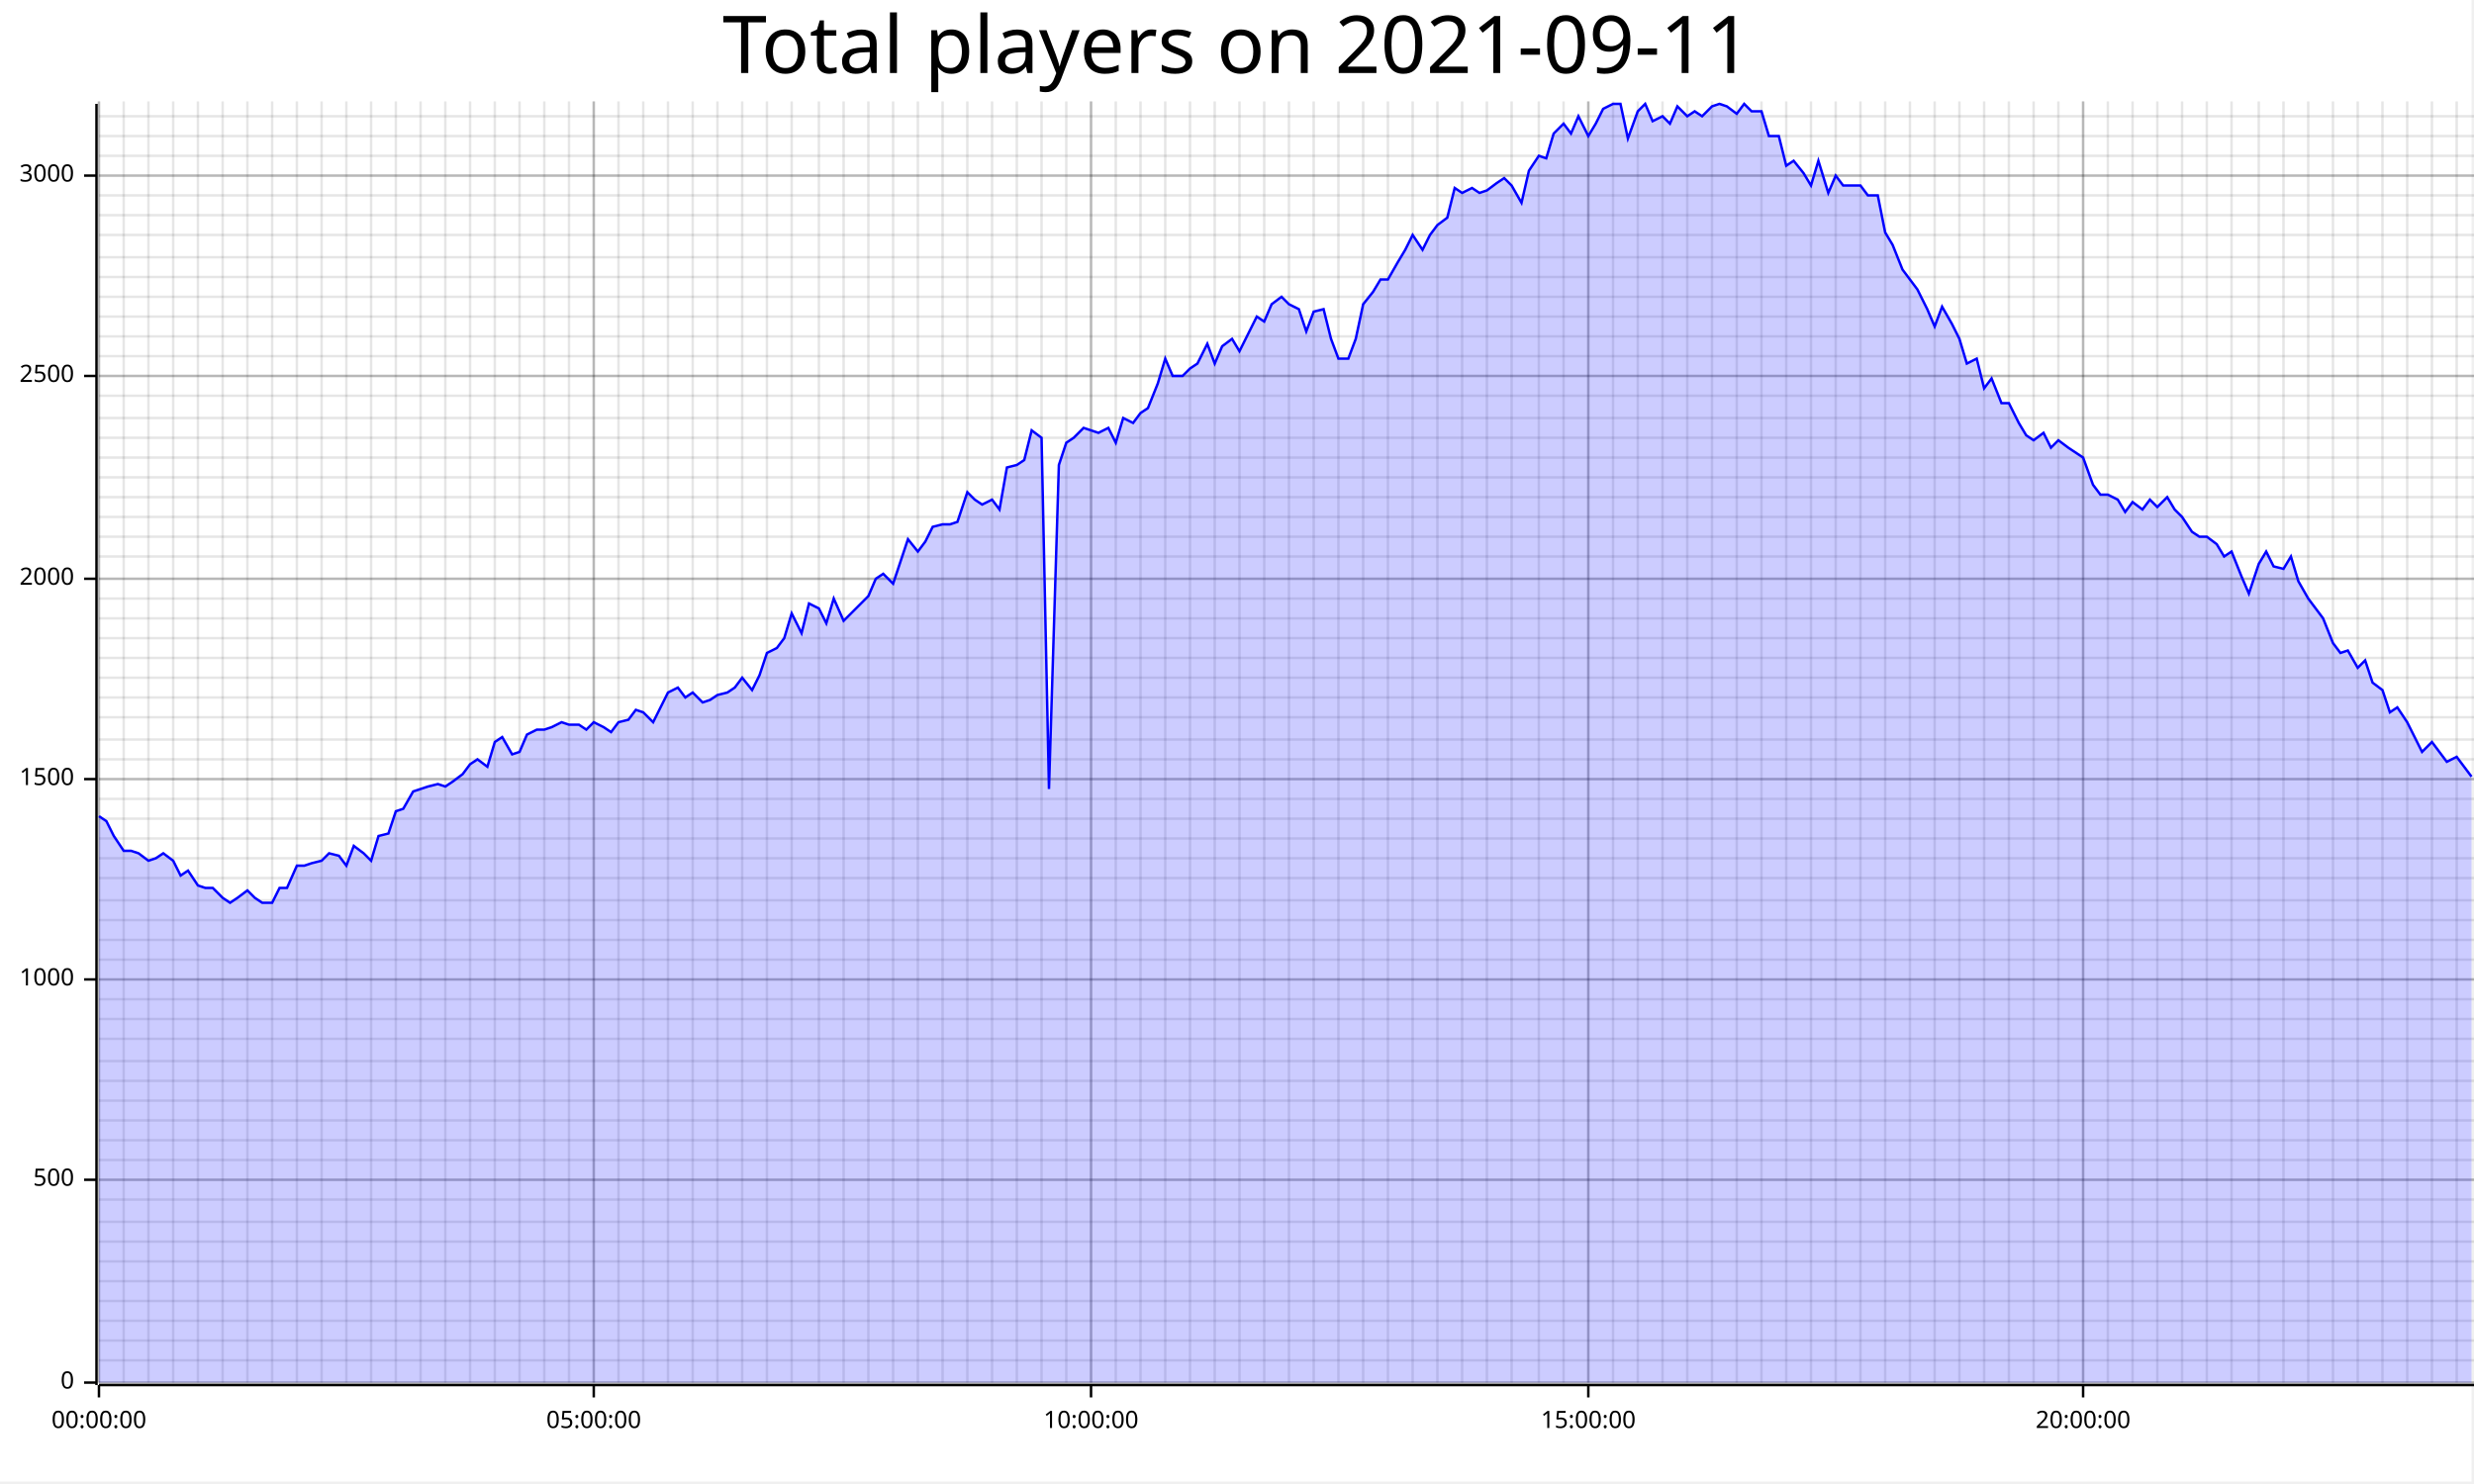
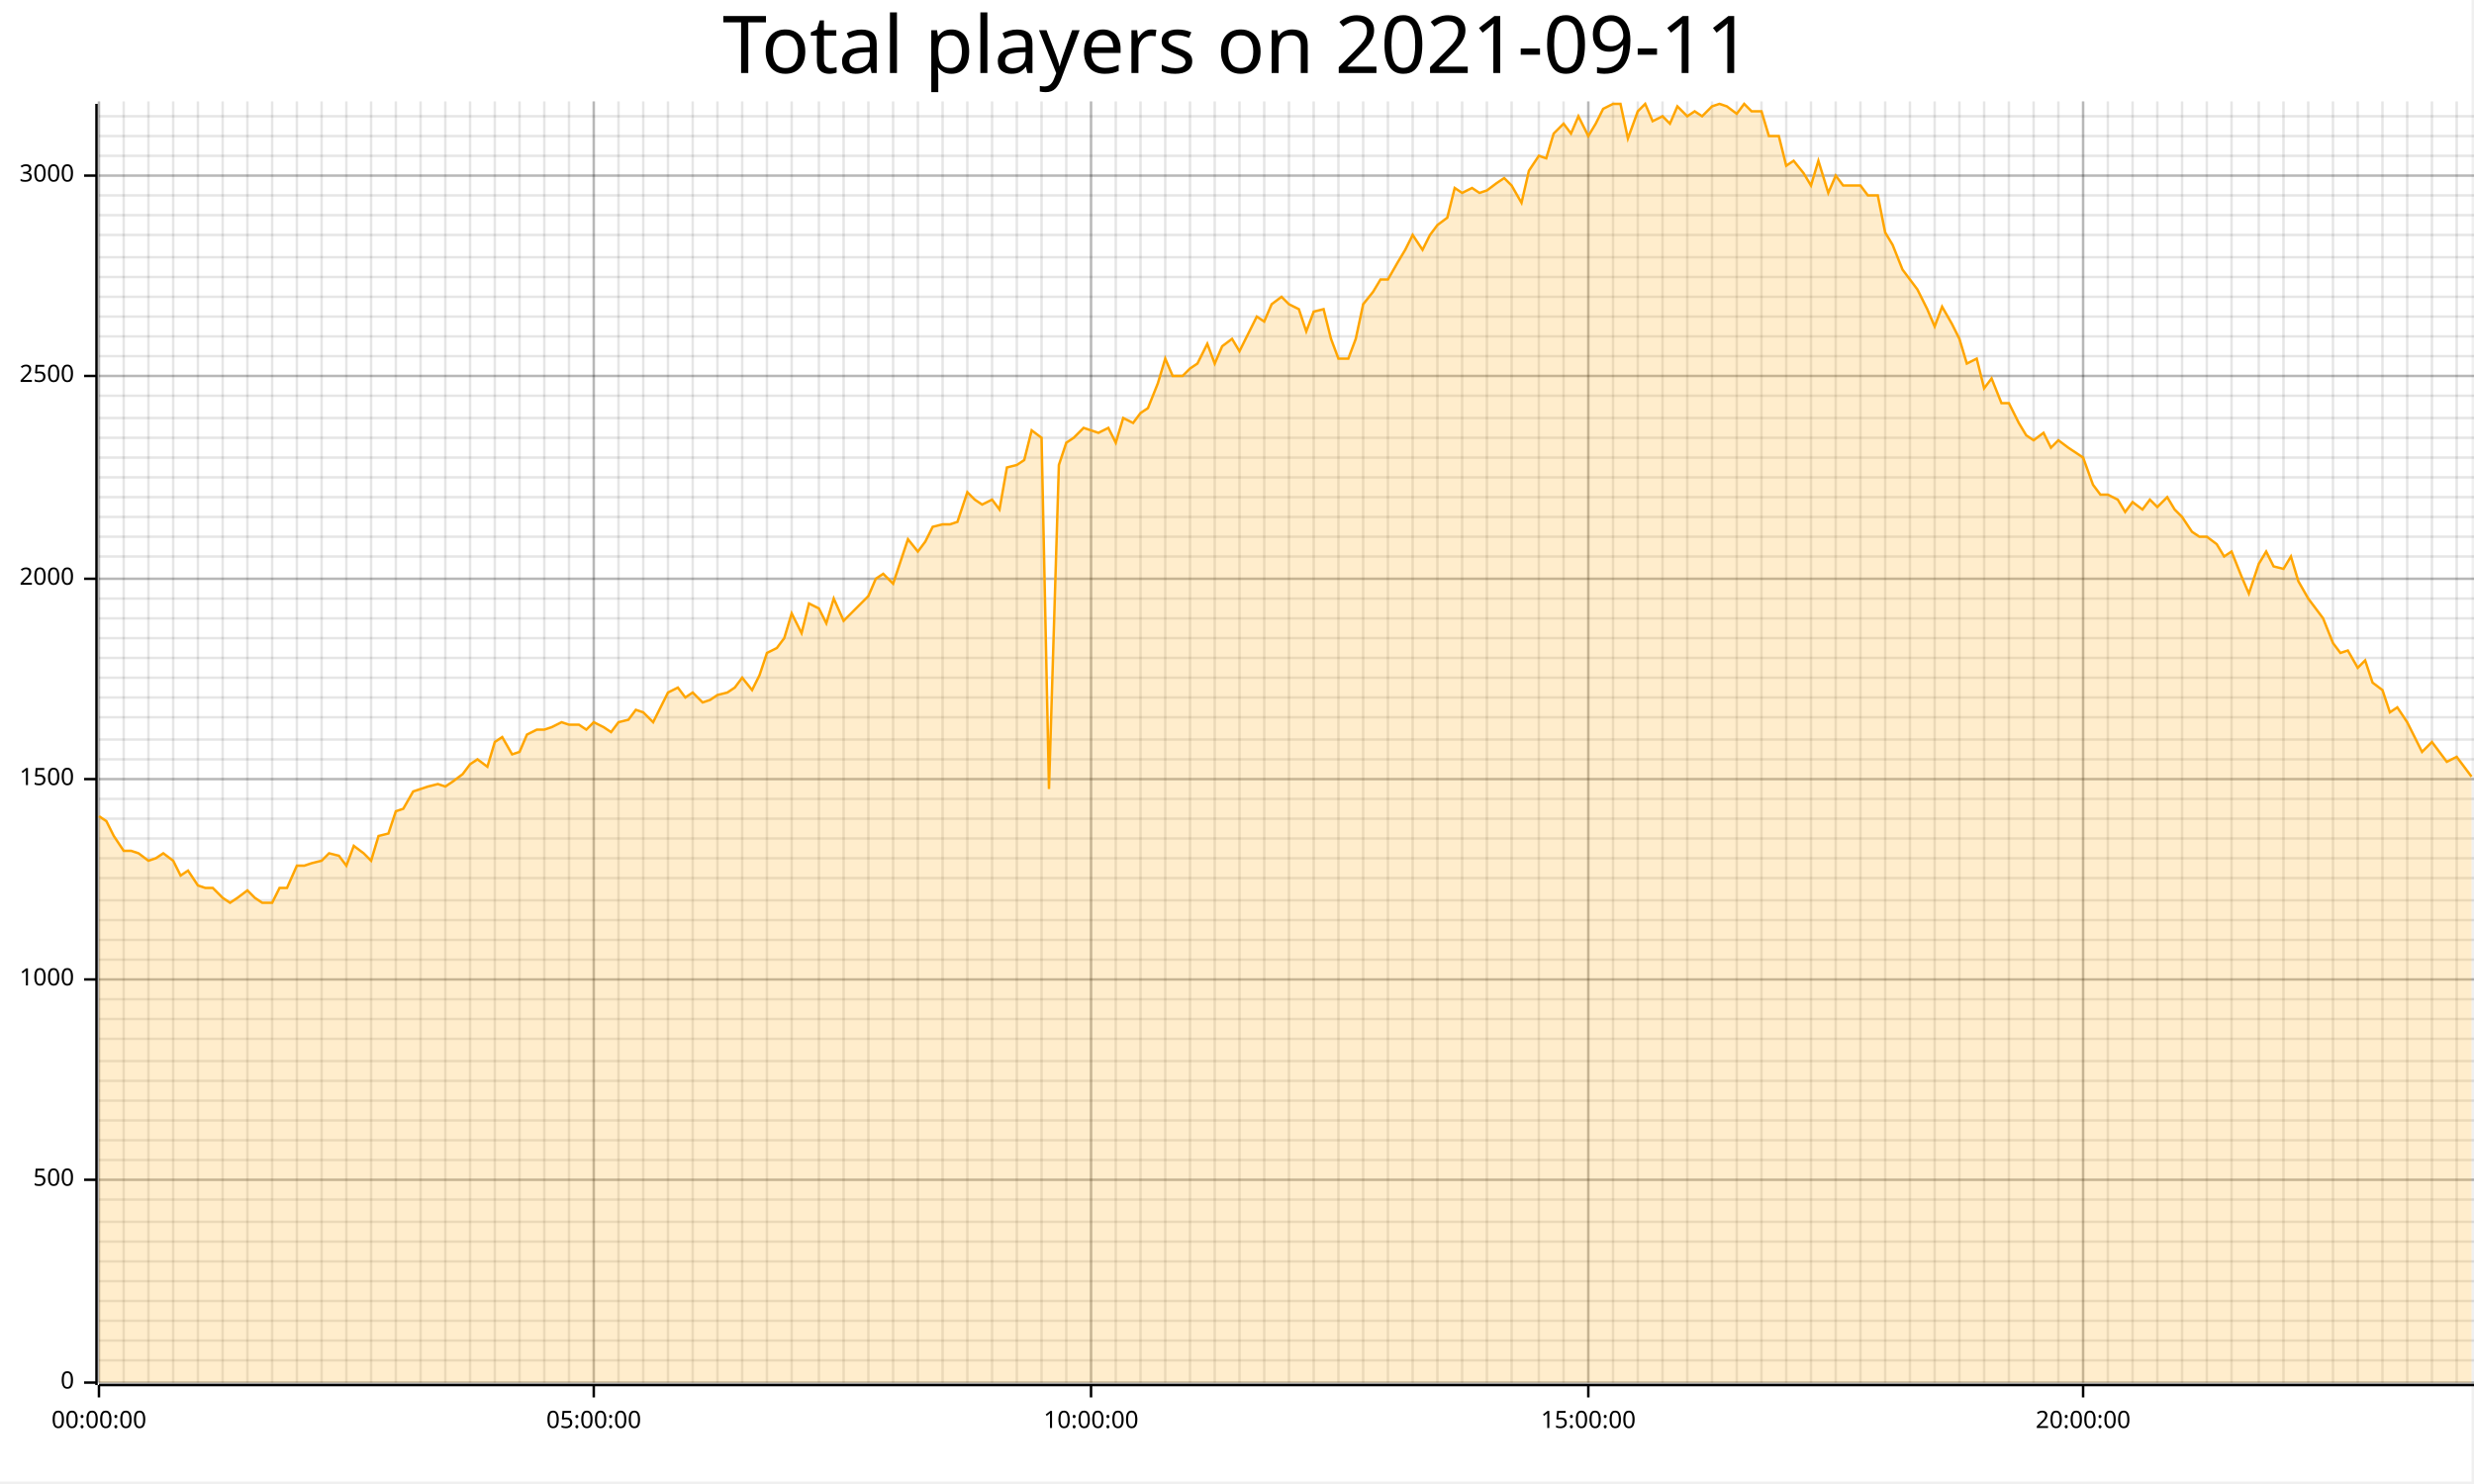
<svg xmlns="http://www.w3.org/2000/svg" width="1000" height="600" viewBox="0 0 1000 600">
  <rect x="0" y="0" width="999" height="599" opacity="1" fill="#FFFFFF" stroke="none" />
  <text x="500" y="5" dy="0.76em" text-anchor="middle" font-family="sans-serif" font-size="32.258" opacity="1" fill="#000000">
Total players on 2021-09-11
</text>
  <line opacity="0.1" stroke="#000000" stroke-width="1" x1="40" y1="559" x2="40" y2="41" />
  <line opacity="0.1" stroke="#000000" stroke-width="1" x1="50" y1="559" x2="50" y2="41" />
  <line opacity="0.1" stroke="#000000" stroke-width="1" x1="60" y1="559" x2="60" y2="41" />
  <line opacity="0.1" stroke="#000000" stroke-width="1" x1="70" y1="559" x2="70" y2="41" />
  <line opacity="0.1" stroke="#000000" stroke-width="1" x1="80" y1="559" x2="80" y2="41" />
  <line opacity="0.1" stroke="#000000" stroke-width="1" x1="90" y1="559" x2="90" y2="41" />
  <line opacity="0.1" stroke="#000000" stroke-width="1" x1="100" y1="559" x2="100" y2="41" />
  <line opacity="0.1" stroke="#000000" stroke-width="1" x1="110" y1="559" x2="110" y2="41" />
  <line opacity="0.1" stroke="#000000" stroke-width="1" x1="120" y1="559" x2="120" y2="41" />
  <line opacity="0.1" stroke="#000000" stroke-width="1" x1="130" y1="559" x2="130" y2="41" />
  <line opacity="0.1" stroke="#000000" stroke-width="1" x1="140" y1="559" x2="140" y2="41" />
  <line opacity="0.1" stroke="#000000" stroke-width="1" x1="150" y1="559" x2="150" y2="41" />
  <line opacity="0.1" stroke="#000000" stroke-width="1" x1="160" y1="559" x2="160" y2="41" />
  <line opacity="0.1" stroke="#000000" stroke-width="1" x1="170" y1="559" x2="170" y2="41" />
  <line opacity="0.1" stroke="#000000" stroke-width="1" x1="180" y1="559" x2="180" y2="41" />
  <line opacity="0.1" stroke="#000000" stroke-width="1" x1="190" y1="559" x2="190" y2="41" />
  <line opacity="0.1" stroke="#000000" stroke-width="1" x1="200" y1="559" x2="200" y2="41" />
  <line opacity="0.1" stroke="#000000" stroke-width="1" x1="210" y1="559" x2="210" y2="41" />
  <line opacity="0.1" stroke="#000000" stroke-width="1" x1="220" y1="559" x2="220" y2="41" />
  <line opacity="0.1" stroke="#000000" stroke-width="1" x1="230" y1="559" x2="230" y2="41" />
  <line opacity="0.1" stroke="#000000" stroke-width="1" x1="240" y1="559" x2="240" y2="41" />
  <line opacity="0.1" stroke="#000000" stroke-width="1" x1="250" y1="559" x2="250" y2="41" />
  <line opacity="0.1" stroke="#000000" stroke-width="1" x1="260" y1="559" x2="260" y2="41" />
  <line opacity="0.1" stroke="#000000" stroke-width="1" x1="270" y1="559" x2="270" y2="41" />
  <line opacity="0.1" stroke="#000000" stroke-width="1" x1="280" y1="559" x2="280" y2="41" />
  <line opacity="0.1" stroke="#000000" stroke-width="1" x1="290" y1="559" x2="290" y2="41" />
  <line opacity="0.1" stroke="#000000" stroke-width="1" x1="300" y1="559" x2="300" y2="41" />
  <line opacity="0.1" stroke="#000000" stroke-width="1" x1="310" y1="559" x2="310" y2="41" />
  <line opacity="0.1" stroke="#000000" stroke-width="1" x1="320" y1="559" x2="320" y2="41" />
  <line opacity="0.1" stroke="#000000" stroke-width="1" x1="331" y1="559" x2="331" y2="41" />
  <line opacity="0.1" stroke="#000000" stroke-width="1" x1="341" y1="559" x2="341" y2="41" />
  <line opacity="0.1" stroke="#000000" stroke-width="1" x1="351" y1="559" x2="351" y2="41" />
  <line opacity="0.1" stroke="#000000" stroke-width="1" x1="361" y1="559" x2="361" y2="41" />
  <line opacity="0.1" stroke="#000000" stroke-width="1" x1="371" y1="559" x2="371" y2="41" />
  <line opacity="0.1" stroke="#000000" stroke-width="1" x1="381" y1="559" x2="381" y2="41" />
  <line opacity="0.1" stroke="#000000" stroke-width="1" x1="391" y1="559" x2="391" y2="41" />
  <line opacity="0.1" stroke="#000000" stroke-width="1" x1="401" y1="559" x2="401" y2="41" />
  <line opacity="0.1" stroke="#000000" stroke-width="1" x1="411" y1="559" x2="411" y2="41" />
  <line opacity="0.1" stroke="#000000" stroke-width="1" x1="421" y1="559" x2="421" y2="41" />
  <line opacity="0.1" stroke="#000000" stroke-width="1" x1="431" y1="559" x2="431" y2="41" />
  <line opacity="0.1" stroke="#000000" stroke-width="1" x1="441" y1="559" x2="441" y2="41" />
  <line opacity="0.1" stroke="#000000" stroke-width="1" x1="451" y1="559" x2="451" y2="41" />
  <line opacity="0.1" stroke="#000000" stroke-width="1" x1="461" y1="559" x2="461" y2="41" />
  <line opacity="0.1" stroke="#000000" stroke-width="1" x1="471" y1="559" x2="471" y2="41" />
  <line opacity="0.1" stroke="#000000" stroke-width="1" x1="481" y1="559" x2="481" y2="41" />
  <line opacity="0.1" stroke="#000000" stroke-width="1" x1="491" y1="559" x2="491" y2="41" />
  <line opacity="0.1" stroke="#000000" stroke-width="1" x1="501" y1="559" x2="501" y2="41" />
  <line opacity="0.1" stroke="#000000" stroke-width="1" x1="511" y1="559" x2="511" y2="41" />
  <line opacity="0.1" stroke="#000000" stroke-width="1" x1="521" y1="559" x2="521" y2="41" />
  <line opacity="0.1" stroke="#000000" stroke-width="1" x1="531" y1="559" x2="531" y2="41" />
  <line opacity="0.1" stroke="#000000" stroke-width="1" x1="541" y1="559" x2="541" y2="41" />
  <line opacity="0.1" stroke="#000000" stroke-width="1" x1="551" y1="559" x2="551" y2="41" />
  <line opacity="0.1" stroke="#000000" stroke-width="1" x1="561" y1="559" x2="561" y2="41" />
  <line opacity="0.1" stroke="#000000" stroke-width="1" x1="571" y1="559" x2="571" y2="41" />
  <line opacity="0.1" stroke="#000000" stroke-width="1" x1="581" y1="559" x2="581" y2="41" />
  <line opacity="0.1" stroke="#000000" stroke-width="1" x1="591" y1="559" x2="591" y2="41" />
  <line opacity="0.1" stroke="#000000" stroke-width="1" x1="601" y1="559" x2="601" y2="41" />
  <line opacity="0.1" stroke="#000000" stroke-width="1" x1="611" y1="559" x2="611" y2="41" />
  <line opacity="0.1" stroke="#000000" stroke-width="1" x1="622" y1="559" x2="622" y2="41" />
  <line opacity="0.1" stroke="#000000" stroke-width="1" x1="632" y1="559" x2="632" y2="41" />
  <line opacity="0.1" stroke="#000000" stroke-width="1" x1="642" y1="559" x2="642" y2="41" />
  <line opacity="0.1" stroke="#000000" stroke-width="1" x1="652" y1="559" x2="652" y2="41" />
  <line opacity="0.1" stroke="#000000" stroke-width="1" x1="662" y1="559" x2="662" y2="41" />
  <line opacity="0.1" stroke="#000000" stroke-width="1" x1="672" y1="559" x2="672" y2="41" />
  <line opacity="0.1" stroke="#000000" stroke-width="1" x1="682" y1="559" x2="682" y2="41" />
  <line opacity="0.1" stroke="#000000" stroke-width="1" x1="692" y1="559" x2="692" y2="41" />
  <line opacity="0.1" stroke="#000000" stroke-width="1" x1="702" y1="559" x2="702" y2="41" />
  <line opacity="0.1" stroke="#000000" stroke-width="1" x1="712" y1="559" x2="712" y2="41" />
  <line opacity="0.1" stroke="#000000" stroke-width="1" x1="722" y1="559" x2="722" y2="41" />
  <line opacity="0.1" stroke="#000000" stroke-width="1" x1="732" y1="559" x2="732" y2="41" />
  <line opacity="0.1" stroke="#000000" stroke-width="1" x1="742" y1="559" x2="742" y2="41" />
  <line opacity="0.1" stroke="#000000" stroke-width="1" x1="752" y1="559" x2="752" y2="41" />
  <line opacity="0.1" stroke="#000000" stroke-width="1" x1="762" y1="559" x2="762" y2="41" />
  <line opacity="0.1" stroke="#000000" stroke-width="1" x1="772" y1="559" x2="772" y2="41" />
  <line opacity="0.1" stroke="#000000" stroke-width="1" x1="782" y1="559" x2="782" y2="41" />
  <line opacity="0.1" stroke="#000000" stroke-width="1" x1="792" y1="559" x2="792" y2="41" />
  <line opacity="0.1" stroke="#000000" stroke-width="1" x1="802" y1="559" x2="802" y2="41" />
  <line opacity="0.1" stroke="#000000" stroke-width="1" x1="812" y1="559" x2="812" y2="41" />
  <line opacity="0.1" stroke="#000000" stroke-width="1" x1="822" y1="559" x2="822" y2="41" />
  <line opacity="0.1" stroke="#000000" stroke-width="1" x1="832" y1="559" x2="832" y2="41" />
  <line opacity="0.1" stroke="#000000" stroke-width="1" x1="842" y1="559" x2="842" y2="41" />
  <line opacity="0.1" stroke="#000000" stroke-width="1" x1="852" y1="559" x2="852" y2="41" />
  <line opacity="0.1" stroke="#000000" stroke-width="1" x1="862" y1="559" x2="862" y2="41" />
  <line opacity="0.1" stroke="#000000" stroke-width="1" x1="872" y1="559" x2="872" y2="41" />
  <line opacity="0.1" stroke="#000000" stroke-width="1" x1="882" y1="559" x2="882" y2="41" />
  <line opacity="0.1" stroke="#000000" stroke-width="1" x1="892" y1="559" x2="892" y2="41" />
  <line opacity="0.1" stroke="#000000" stroke-width="1" x1="902" y1="559" x2="902" y2="41" />
  <line opacity="0.1" stroke="#000000" stroke-width="1" x1="913" y1="559" x2="913" y2="41" />
  <line opacity="0.1" stroke="#000000" stroke-width="1" x1="923" y1="559" x2="923" y2="41" />
  <line opacity="0.1" stroke="#000000" stroke-width="1" x1="933" y1="559" x2="933" y2="41" />
  <line opacity="0.1" stroke="#000000" stroke-width="1" x1="943" y1="559" x2="943" y2="41" />
  <line opacity="0.1" stroke="#000000" stroke-width="1" x1="953" y1="559" x2="953" y2="41" />
  <line opacity="0.1" stroke="#000000" stroke-width="1" x1="963" y1="559" x2="963" y2="41" />
  <line opacity="0.1" stroke="#000000" stroke-width="1" x1="973" y1="559" x2="973" y2="41" />
  <line opacity="0.1" stroke="#000000" stroke-width="1" x1="983" y1="559" x2="983" y2="41" />
  <line opacity="0.1" stroke="#000000" stroke-width="1" x1="993" y1="559" x2="993" y2="41" />
  <line opacity="0.1" stroke="#000000" stroke-width="1" x1="40" y1="559" x2="1000" y2="559" />
  <line opacity="0.1" stroke="#000000" stroke-width="1" x1="40" y1="550" x2="1000" y2="550" />
  <line opacity="0.1" stroke="#000000" stroke-width="1" x1="40" y1="542" x2="1000" y2="542" />
  <line opacity="0.1" stroke="#000000" stroke-width="1" x1="40" y1="534" x2="1000" y2="534" />
  <line opacity="0.1" stroke="#000000" stroke-width="1" x1="40" y1="526" x2="1000" y2="526" />
  <line opacity="0.1" stroke="#000000" stroke-width="1" x1="40" y1="518" x2="1000" y2="518" />
  <line opacity="0.1" stroke="#000000" stroke-width="1" x1="40" y1="510" x2="1000" y2="510" />
  <line opacity="0.1" stroke="#000000" stroke-width="1" x1="40" y1="502" x2="1000" y2="502" />
  <line opacity="0.1" stroke="#000000" stroke-width="1" x1="40" y1="494" x2="1000" y2="494" />
  <line opacity="0.1" stroke="#000000" stroke-width="1" x1="40" y1="485" x2="1000" y2="485" />
  <line opacity="0.1" stroke="#000000" stroke-width="1" x1="40" y1="477" x2="1000" y2="477" />
  <line opacity="0.1" stroke="#000000" stroke-width="1" x1="40" y1="469" x2="1000" y2="469" />
  <line opacity="0.1" stroke="#000000" stroke-width="1" x1="40" y1="461" x2="1000" y2="461" />
  <line opacity="0.1" stroke="#000000" stroke-width="1" x1="40" y1="453" x2="1000" y2="453" />
  <line opacity="0.1" stroke="#000000" stroke-width="1" x1="40" y1="445" x2="1000" y2="445" />
  <line opacity="0.1" stroke="#000000" stroke-width="1" x1="40" y1="437" x2="1000" y2="437" />
  <line opacity="0.1" stroke="#000000" stroke-width="1" x1="40" y1="429" x2="1000" y2="429" />
  <line opacity="0.1" stroke="#000000" stroke-width="1" x1="40" y1="420" x2="1000" y2="420" />
  <line opacity="0.1" stroke="#000000" stroke-width="1" x1="40" y1="412" x2="1000" y2="412" />
  <line opacity="0.1" stroke="#000000" stroke-width="1" x1="40" y1="404" x2="1000" y2="404" />
  <line opacity="0.1" stroke="#000000" stroke-width="1" x1="40" y1="396" x2="1000" y2="396" />
  <line opacity="0.1" stroke="#000000" stroke-width="1" x1="40" y1="388" x2="1000" y2="388" />
  <line opacity="0.1" stroke="#000000" stroke-width="1" x1="40" y1="380" x2="1000" y2="380" />
  <line opacity="0.1" stroke="#000000" stroke-width="1" x1="40" y1="372" x2="1000" y2="372" />
  <line opacity="0.1" stroke="#000000" stroke-width="1" x1="40" y1="364" x2="1000" y2="364" />
  <line opacity="0.1" stroke="#000000" stroke-width="1" x1="40" y1="355" x2="1000" y2="355" />
  <line opacity="0.1" stroke="#000000" stroke-width="1" x1="40" y1="347" x2="1000" y2="347" />
  <line opacity="0.1" stroke="#000000" stroke-width="1" x1="40" y1="339" x2="1000" y2="339" />
  <line opacity="0.1" stroke="#000000" stroke-width="1" x1="40" y1="331" x2="1000" y2="331" />
  <line opacity="0.1" stroke="#000000" stroke-width="1" x1="40" y1="323" x2="1000" y2="323" />
  <line opacity="0.1" stroke="#000000" stroke-width="1" x1="40" y1="315" x2="1000" y2="315" />
  <line opacity="0.1" stroke="#000000" stroke-width="1" x1="40" y1="307" x2="1000" y2="307" />
  <line opacity="0.1" stroke="#000000" stroke-width="1" x1="40" y1="299" x2="1000" y2="299" />
  <line opacity="0.1" stroke="#000000" stroke-width="1" x1="40" y1="290" x2="1000" y2="290" />
  <line opacity="0.1" stroke="#000000" stroke-width="1" x1="40" y1="282" x2="1000" y2="282" />
  <line opacity="0.1" stroke="#000000" stroke-width="1" x1="40" y1="274" x2="1000" y2="274" />
  <line opacity="0.1" stroke="#000000" stroke-width="1" x1="40" y1="266" x2="1000" y2="266" />
  <line opacity="0.1" stroke="#000000" stroke-width="1" x1="40" y1="258" x2="1000" y2="258" />
  <line opacity="0.1" stroke="#000000" stroke-width="1" x1="40" y1="250" x2="1000" y2="250" />
  <line opacity="0.1" stroke="#000000" stroke-width="1" x1="40" y1="242" x2="1000" y2="242" />
  <line opacity="0.1" stroke="#000000" stroke-width="1" x1="40" y1="234" x2="1000" y2="234" />
  <line opacity="0.1" stroke="#000000" stroke-width="1" x1="40" y1="225" x2="1000" y2="225" />
  <line opacity="0.1" stroke="#000000" stroke-width="1" x1="40" y1="217" x2="1000" y2="217" />
  <line opacity="0.1" stroke="#000000" stroke-width="1" x1="40" y1="209" x2="1000" y2="209" />
  <line opacity="0.1" stroke="#000000" stroke-width="1" x1="40" y1="201" x2="1000" y2="201" />
  <line opacity="0.1" stroke="#000000" stroke-width="1" x1="40" y1="193" x2="1000" y2="193" />
  <line opacity="0.1" stroke="#000000" stroke-width="1" x1="40" y1="185" x2="1000" y2="185" />
  <line opacity="0.1" stroke="#000000" stroke-width="1" x1="40" y1="177" x2="1000" y2="177" />
  <line opacity="0.1" stroke="#000000" stroke-width="1" x1="40" y1="169" x2="1000" y2="169" />
  <line opacity="0.1" stroke="#000000" stroke-width="1" x1="40" y1="160" x2="1000" y2="160" />
  <line opacity="0.1" stroke="#000000" stroke-width="1" x1="40" y1="152" x2="1000" y2="152" />
  <line opacity="0.1" stroke="#000000" stroke-width="1" x1="40" y1="144" x2="1000" y2="144" />
  <line opacity="0.1" stroke="#000000" stroke-width="1" x1="40" y1="136" x2="1000" y2="136" />
  <line opacity="0.1" stroke="#000000" stroke-width="1" x1="40" y1="128" x2="1000" y2="128" />
  <line opacity="0.1" stroke="#000000" stroke-width="1" x1="40" y1="120" x2="1000" y2="120" />
  <line opacity="0.1" stroke="#000000" stroke-width="1" x1="40" y1="112" x2="1000" y2="112" />
  <line opacity="0.1" stroke="#000000" stroke-width="1" x1="40" y1="104" x2="1000" y2="104" />
  <line opacity="0.1" stroke="#000000" stroke-width="1" x1="40" y1="95" x2="1000" y2="95" />
  <line opacity="0.1" stroke="#000000" stroke-width="1" x1="40" y1="87" x2="1000" y2="87" />
  <line opacity="0.1" stroke="#000000" stroke-width="1" x1="40" y1="79" x2="1000" y2="79" />
  <line opacity="0.1" stroke="#000000" stroke-width="1" x1="40" y1="71" x2="1000" y2="71" />
  <line opacity="0.1" stroke="#000000" stroke-width="1" x1="40" y1="63" x2="1000" y2="63" />
  <line opacity="0.1" stroke="#000000" stroke-width="1" x1="40" y1="55" x2="1000" y2="55" />
  <line opacity="0.1" stroke="#000000" stroke-width="1" x1="40" y1="47" x2="1000" y2="47" />
  <line opacity="0.2" stroke="#000000" stroke-width="1" x1="40" y1="559" x2="40" y2="41" />
  <line opacity="0.2" stroke="#000000" stroke-width="1" x1="240" y1="559" x2="240" y2="41" />
  <line opacity="0.2" stroke="#000000" stroke-width="1" x1="441" y1="559" x2="441" y2="41" />
  <line opacity="0.2" stroke="#000000" stroke-width="1" x1="642" y1="559" x2="642" y2="41" />
  <line opacity="0.2" stroke="#000000" stroke-width="1" x1="842" y1="559" x2="842" y2="41" />
  <line opacity="0.2" stroke="#000000" stroke-width="1" x1="40" y1="559" x2="1000" y2="559" />
  <line opacity="0.2" stroke="#000000" stroke-width="1" x1="40" y1="477" x2="1000" y2="477" />
  <line opacity="0.2" stroke="#000000" stroke-width="1" x1="40" y1="396" x2="1000" y2="396" />
  <line opacity="0.2" stroke="#000000" stroke-width="1" x1="40" y1="315" x2="1000" y2="315" />
  <line opacity="0.2" stroke="#000000" stroke-width="1" x1="40" y1="234" x2="1000" y2="234" />
  <line opacity="0.2" stroke="#000000" stroke-width="1" x1="40" y1="152" x2="1000" y2="152" />
  <line opacity="0.2" stroke="#000000" stroke-width="1" x1="40" y1="71" x2="1000" y2="71" />
  <polyline fill="none" opacity="1" stroke="#000000" stroke-width="1" points="39,42 39,560 " />
  <text x="30" y="559" dy="0.5ex" text-anchor="end" font-family="sans-serif" font-size="9.677" opacity="1" fill="#000000">
0
</text>
  <polyline fill="none" opacity="1" stroke="#000000" stroke-width="1" points="34,559 39,559 " />
  <text x="30" y="477" dy="0.5ex" text-anchor="end" font-family="sans-serif" font-size="9.677" opacity="1" fill="#000000">
500
</text>
  <polyline fill="none" opacity="1" stroke="#000000" stroke-width="1" points="34,477 39,477 " />
  <text x="30" y="396" dy="0.5ex" text-anchor="end" font-family="sans-serif" font-size="9.677" opacity="1" fill="#000000">
1000
</text>
  <polyline fill="none" opacity="1" stroke="#000000" stroke-width="1" points="34,396 39,396 " />
  <text x="30" y="315" dy="0.5ex" text-anchor="end" font-family="sans-serif" font-size="9.677" opacity="1" fill="#000000">
1500
</text>
  <polyline fill="none" opacity="1" stroke="#000000" stroke-width="1" points="34,315 39,315 " />
  <text x="30" y="234" dy="0.5ex" text-anchor="end" font-family="sans-serif" font-size="9.677" opacity="1" fill="#000000">
2000
</text>
  <polyline fill="none" opacity="1" stroke="#000000" stroke-width="1" points="34,234 39,234 " />
  <text x="30" y="152" dy="0.5ex" text-anchor="end" font-family="sans-serif" font-size="9.677" opacity="1" fill="#000000">
2500
</text>
  <polyline fill="none" opacity="1" stroke="#000000" stroke-width="1" points="34,152 39,152 " />
  <text x="30" y="71" dy="0.5ex" text-anchor="end" font-family="sans-serif" font-size="9.677" opacity="1" fill="#000000">
3000
</text>
  <polyline fill="none" opacity="1" stroke="#000000" stroke-width="1" points="34,71 39,71 " />
  <polyline fill="none" opacity="1" stroke="#000000" stroke-width="1" points="40,560 1000,560 " />
  <text x="40" y="570" dy="0.76em" text-anchor="middle" font-family="sans-serif" font-size="9.677" opacity="1" fill="#000000">
00:00:00
</text>
  <polyline fill="none" opacity="1" stroke="#000000" stroke-width="1" points="40,560 40,565 " />
  <text x="240" y="570" dy="0.76em" text-anchor="middle" font-family="sans-serif" font-size="9.677" opacity="1" fill="#000000">
05:00:00
</text>
  <polyline fill="none" opacity="1" stroke="#000000" stroke-width="1" points="240,560 240,565 " />
  <text x="441" y="570" dy="0.76em" text-anchor="middle" font-family="sans-serif" font-size="9.677" opacity="1" fill="#000000">
10:00:00
</text>
  <polyline fill="none" opacity="1" stroke="#000000" stroke-width="1" points="441,560 441,565 " />
  <text x="642" y="570" dy="0.76em" text-anchor="middle" font-family="sans-serif" font-size="9.677" opacity="1" fill="#000000">
15:00:00
</text>
  <polyline fill="none" opacity="1" stroke="#000000" stroke-width="1" points="642,560 642,565 " />
  <text x="842" y="570" dy="0.76em" text-anchor="middle" font-family="sans-serif" font-size="9.677" opacity="1" fill="#000000">
20:00:00
</text>
  <polyline fill="none" opacity="1" stroke="#000000" stroke-width="1" points="842,560 842,565 " />
-   <polygon opacity="0.2" fill="#0000FF" points="40,330 43,332 46,338 50,344 53,344 56,345 60,348 63,347 66,345 70,348 73,354 76,352 80,358 83,359 86,359 90,363 93,365 96,363 100,360 103,363 106,365 110,365 113,359 116,359 120,350 123,350 126,349 130,348 133,345 137,346 140,350 143,342 147,345 150,348 153,338 157,337 160,328 163,327 167,320 170,319 173,318 177,317 180,318 183,316 187,313 190,309 193,307 197,310 200,300 203,298 207,305 210,304 213,297 217,295 220,295 223,294 227,292 230,293 234,293 237,295 240,292 244,294 247,296 250,292 254,291 257,287 260,288 264,292 267,286 270,280 274,278 277,282 280,280 284,284 287,283 290,281 294,280 297,278 300,274 304,279 307,273 310,264 314,262 317,258 320,248 324,256 327,244 331,246 334,252 337,242 341,251 344,248 347,245 351,241 354,234 357,232 361,236 364,227 367,218 371,223 374,219 377,213 381,212 384,212 387,211 391,199 394,202 397,204 401,202 404,206 407,189 411,188 414,186 417,174 421,177 424,319 428,188 431,179 434,177 438,173 441,174 444,175 448,173 451,179 454,169 458,171 461,167 464,165 468,155 471,145 474,152 478,152 481,149 484,147 488,139 491,147 494,140 498,137 501,142 504,136 508,128 511,130 514,123 518,120 521,123 525,125 528,134 531,126 535,125 538,137 541,145 545,145 548,137 551,123 555,118 558,113 561,113 565,106 568,101 571,95 575,101 578,95 581,91 585,88 588,76 591,78 595,76 598,78 601,77 605,74 608,72 611,75 615,82 618,69 622,63 625,64 628,54 632,50 635,54 638,47 642,55 645,50 648,44 652,42 655,42 658,56 662,45 665,42 668,49 672,47 675,50 678,43 682,47 685,45 688,47 692,43 695,42 698,43 702,46 705,42 708,45 712,45 715,55 719,55 722,67 725,65 729,70 732,75 735,65 739,78 742,71 745,75 749,75 752,75 755,79 759,79 762,94 765,99 769,109 772,113 775,117 779,125 782,132 785,124 789,131 792,137 795,147 799,145 802,157 805,153 809,163 812,163 816,171 819,176 822,178 826,175 829,181 832,178 836,181 839,183 842,185 846,196 849,200 852,200 856,202 859,207 862,203 866,206 869,202 872,205 876,201 879,206 882,209 886,215 889,217 892,217 896,220 899,225 902,223 906,233 909,240 913,228 916,223 919,229 923,230 926,225 929,235 933,242 936,246 939,250 943,260 946,264 949,263 953,270 956,267 959,276 963,279 966,288 969,286 973,292 976,298 979,304 983,300 986,304 989,308 993,306 996,310 999,314 999,559 40,559 " />
-   <polyline fill="none" opacity="1" stroke="#0000FF" stroke-width="1" points="40,330 43,332 46,338 50,344 53,344 56,345 60,348 63,347 66,345 70,348 73,354 76,352 80,358 83,359 86,359 90,363 93,365 96,363 100,360 103,363 106,365 110,365 113,359 116,359 120,350 123,350 126,349 130,348 133,345 137,346 140,350 143,342 147,345 150,348 153,338 157,337 160,328 163,327 167,320 170,319 173,318 177,317 180,318 183,316 187,313 190,309 193,307 197,310 200,300 203,298 207,305 210,304 213,297 217,295 220,295 223,294 227,292 230,293 234,293 237,295 240,292 244,294 247,296 250,292 254,291 257,287 260,288 264,292 267,286 270,280 274,278 277,282 280,280 284,284 287,283 290,281 294,280 297,278 300,274 304,279 307,273 310,264 314,262 317,258 320,248 324,256 327,244 331,246 334,252 337,242 341,251 344,248 347,245 351,241 354,234 357,232 361,236 364,227 367,218 371,223 374,219 377,213 381,212 384,212 387,211 391,199 394,202 397,204 401,202 404,206 407,189 411,188 414,186 417,174 421,177 424,319 428,188 431,179 434,177 438,173 441,174 444,175 448,173 451,179 454,169 458,171 461,167 464,165 468,155 471,145 474,152 478,152 481,149 484,147 488,139 491,147 494,140 498,137 501,142 504,136 508,128 511,130 514,123 518,120 521,123 525,125 528,134 531,126 535,125 538,137 541,145 545,145 548,137 551,123 555,118 558,113 561,113 565,106 568,101 571,95 575,101 578,95 581,91 585,88 588,76 591,78 595,76 598,78 601,77 605,74 608,72 611,75 615,82 618,69 622,63 625,64 628,54 632,50 635,54 638,47 642,55 645,50 648,44 652,42 655,42 658,56 662,45 665,42 668,49 672,47 675,50 678,43 682,47 685,45 688,47 692,43 695,42 698,43 702,46 705,42 708,45 712,45 715,55 719,55 722,67 725,65 729,70 732,75 735,65 739,78 742,71 745,75 749,75 752,75 755,79 759,79 762,94 765,99 769,109 772,113 775,117 779,125 782,132 785,124 789,131 792,137 795,147 799,145 802,157 805,153 809,163 812,163 816,171 819,176 822,178 826,175 829,181 832,178 836,181 839,183 842,185 846,196 849,200 852,200 856,202 859,207 862,203 866,206 869,202 872,205 876,201 879,206 882,209 886,215 889,217 892,217 896,220 899,225 902,223 906,233 909,240 913,228 916,223 919,229 923,230 926,225 929,235 933,242 936,246 939,250 943,260 946,264 949,263 953,270 956,267 959,276 963,279 966,288 969,286 973,292 976,298 979,304 983,300 986,304 989,308 993,306 996,310 999,314 " />
+   <polygon opacity="0.2" fill="#FFA500" points="40,330 43,332 46,338 50,344 53,344 56,345 60,348 63,347 66,345 70,348 73,354 76,352 80,358 83,359 86,359 90,363 93,365 96,363 100,360 103,363 106,365 110,365 113,359 116,359 120,350 123,350 126,349 130,348 133,345 137,346 140,350 143,342 147,345 150,348 153,338 157,337 160,328 163,327 167,320 170,319 173,318 177,317 180,318 183,316 187,313 190,309 193,307 197,310 200,300 203,298 207,305 210,304 213,297 217,295 220,295 223,294 227,292 230,293 234,293 237,295 240,292 244,294 247,296 250,292 254,291 257,287 260,288 264,292 267,286 270,280 274,278 277,282 280,280 284,284 287,283 290,281 294,280 297,278 300,274 304,279 307,273 310,264 314,262 317,258 320,248 324,256 327,244 331,246 334,252 337,242 341,251 344,248 347,245 351,241 354,234 357,232 361,236 364,227 367,218 371,223 374,219 377,213 381,212 384,212 387,211 391,199 394,202 397,204 401,202 404,206 407,189 411,188 414,186 417,174 421,177 424,319 428,188 431,179 434,177 438,173 441,174 444,175 448,173 451,179 454,169 458,171 461,167 464,165 468,155 471,145 474,152 478,152 481,149 484,147 488,139 491,147 494,140 498,137 501,142 504,136 508,128 511,130 514,123 518,120 521,123 525,125 528,134 531,126 535,125 538,137 541,145 545,145 548,137 551,123 555,118 558,113 561,113 565,106 568,101 571,95 575,101 578,95 581,91 585,88 588,76 591,78 595,76 598,78 601,77 605,74 608,72 611,75 615,82 618,69 622,63 625,64 628,54 632,50 635,54 638,47 642,55 645,50 648,44 652,42 655,42 658,56 662,45 665,42 668,49 672,47 675,50 678,43 682,47 685,45 688,47 692,43 695,42 698,43 702,46 705,42 708,45 712,45 715,55 719,55 722,67 725,65 729,70 732,75 735,65 739,78 742,71 745,75 749,75 752,75 755,79 759,79 762,94 765,99 769,109 772,113 775,117 779,125 782,132 785,124 789,131 792,137 795,147 799,145 802,157 805,153 809,163 812,163 816,171 819,176 822,178 826,175 829,181 832,178 836,181 839,183 842,185 846,196 849,200 852,200 856,202 859,207 862,203 866,206 869,202 872,205 876,201 879,206 882,209 886,215 889,217 892,217 896,220 899,225 902,223 906,233 909,240 913,228 916,223 919,229 923,230 926,225 929,235 933,242 936,246 939,250 943,260 946,264 949,263 953,270 956,267 959,276 963,279 966,288 969,286 973,292 976,298 979,304 983,300 986,304 989,308 993,306 996,310 999,314 999,559 40,559 " />
+   <polyline fill="none" opacity="1" stroke="#FFA500" stroke-width="1" points="40,330 43,332 46,338 50,344 53,344 56,345 60,348 63,347 66,345 70,348 73,354 76,352 80,358 83,359 86,359 90,363 93,365 96,363 100,360 103,363 106,365 110,365 113,359 116,359 120,350 123,350 126,349 130,348 133,345 137,346 140,350 143,342 147,345 150,348 153,338 157,337 160,328 163,327 167,320 170,319 173,318 177,317 180,318 183,316 187,313 190,309 193,307 197,310 200,300 203,298 207,305 210,304 213,297 217,295 220,295 223,294 227,292 230,293 234,293 237,295 240,292 244,294 247,296 250,292 254,291 257,287 260,288 264,292 267,286 270,280 274,278 277,282 280,280 284,284 287,283 290,281 294,280 297,278 300,274 304,279 307,273 310,264 314,262 317,258 320,248 324,256 327,244 331,246 334,252 337,242 341,251 344,248 347,245 351,241 354,234 357,232 361,236 364,227 367,218 371,223 374,219 377,213 381,212 384,212 387,211 391,199 394,202 397,204 401,202 404,206 407,189 411,188 414,186 417,174 421,177 424,319 428,188 431,179 434,177 438,173 441,174 444,175 448,173 451,179 454,169 458,171 461,167 464,165 468,155 471,145 474,152 478,152 481,149 484,147 488,139 491,147 494,140 498,137 501,142 504,136 508,128 511,130 514,123 518,120 521,123 525,125 528,134 531,126 535,125 538,137 541,145 545,145 548,137 551,123 555,118 558,113 561,113 565,106 568,101 571,95 575,101 578,95 581,91 585,88 588,76 591,78 595,76 598,78 601,77 605,74 608,72 611,75 615,82 618,69 622,63 625,64 628,54 632,50 635,54 638,47 642,55 645,50 648,44 652,42 655,42 658,56 662,45 665,42 668,49 672,47 675,50 678,43 682,47 685,45 688,47 692,43 695,42 698,43 702,46 705,42 708,45 712,45 715,55 719,55 722,67 725,65 729,70 732,75 735,65 739,78 742,71 745,75 749,75 752,75 755,79 759,79 762,94 765,99 769,109 772,113 775,117 779,125 782,132 785,124 789,131 792,137 795,147 799,145 802,157 805,153 809,163 812,163 816,171 819,176 822,178 826,175 829,181 832,178 836,181 839,183 842,185 846,196 849,200 852,200 856,202 859,207 862,203 866,206 869,202 872,205 876,201 879,206 882,209 886,215 889,217 892,217 896,220 899,225 902,223 906,233 909,240 913,228 916,223 919,229 923,230 926,225 929,235 933,242 936,246 939,250 943,260 946,264 949,263 953,270 956,267 959,276 963,279 966,288 969,286 973,292 976,298 979,304 983,300 986,304 989,308 993,306 996,310 999,314 " />
</svg>
